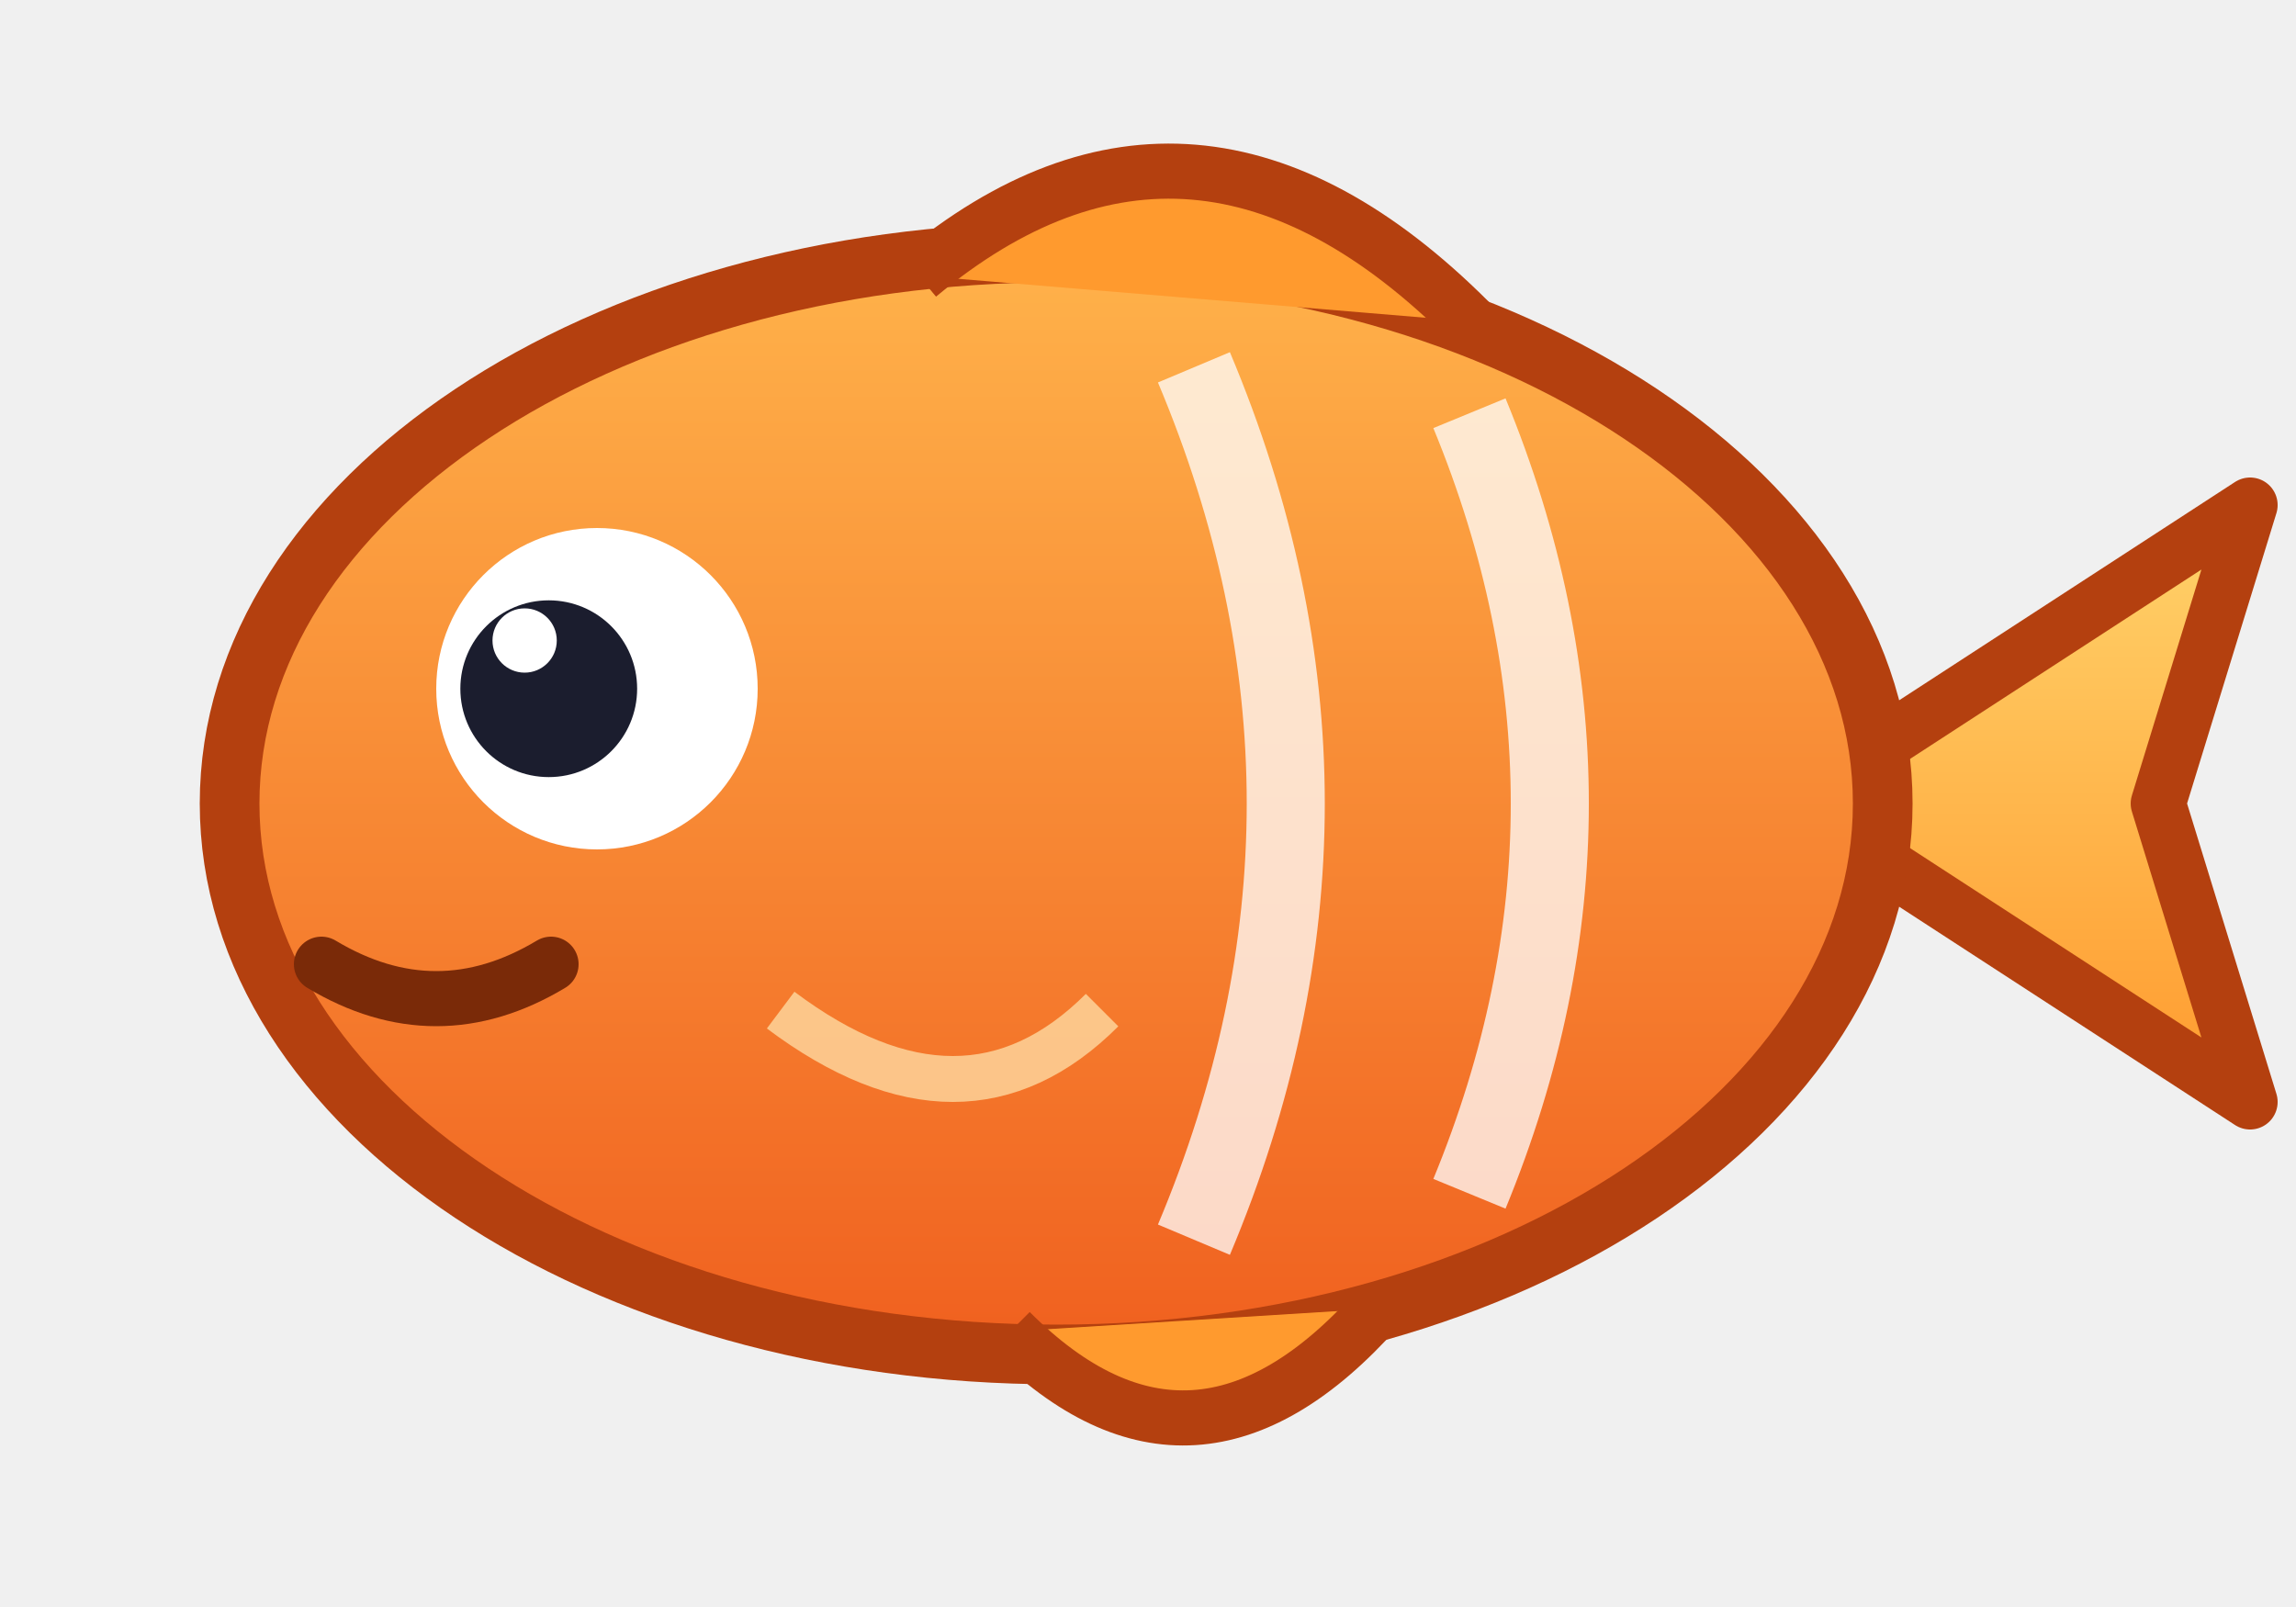
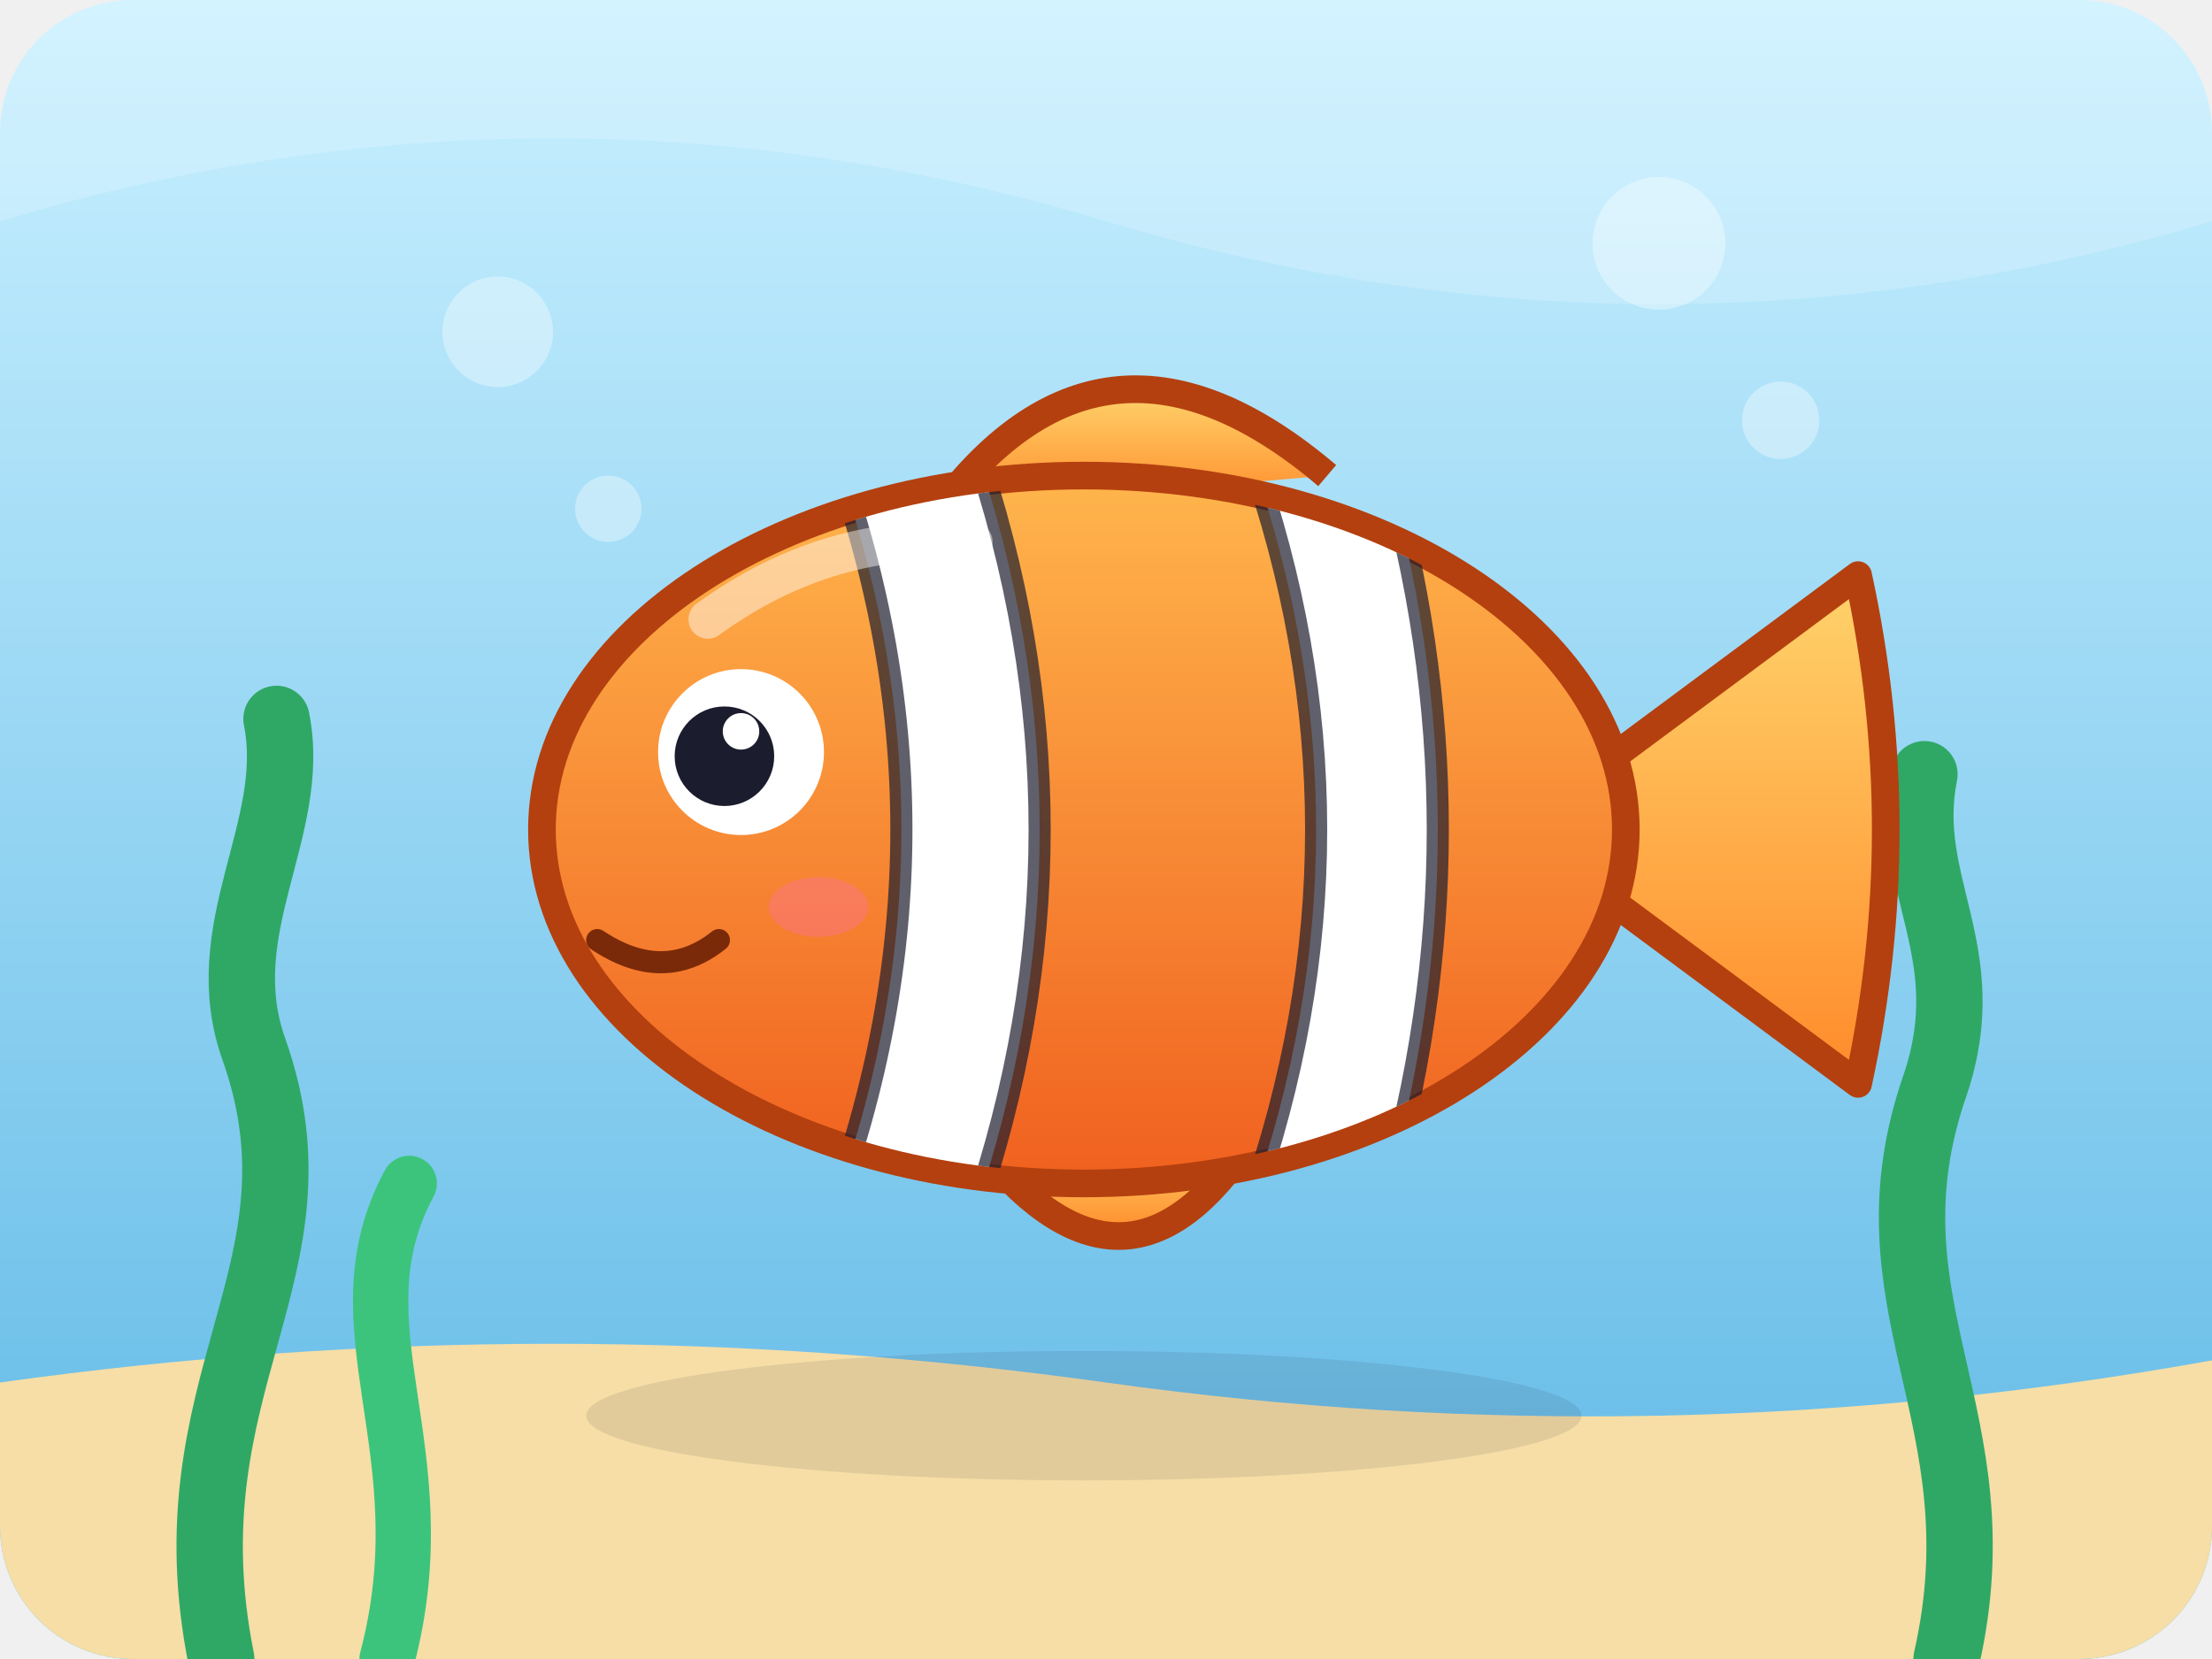
- <svg xmlns="http://www.w3.org/2000/svg" viewBox="0 0 100 70">
+ <svg xmlns="http://www.w3.org/2000/svg" width="400" height="300" viewBox="0 0 400 300">
  <defs>
-     <linearGradient id="sgPx" x1="0" y1="0" x2="0" y2="1">
-       <stop offset="0" stop-color="#FFB24A" />
+     <clipPath id="cc">
+       <rect width="400" height="300" rx="24" />
+     </clipPath>
+     <linearGradient id="bg" x1="0" y1="0" x2="0" y2="1">
+       <stop offset="0" stop-color="#C9F0FF" />
+       <stop offset="1" stop-color="#5EB8E6" />
+     </linearGradient>
+     <linearGradient id="body" x1="0" y1="0" x2="0" y2="1">
+       <stop offset="0" stop-color="#FFB54C" />
      <stop offset="1" stop-color="#F0601F" />
    </linearGradient>
-     <linearGradient id="sgPx2" x1="0" y1="0" x2="0" y2="1">
+     <linearGradient id="fin" x1="0" y1="0" x2="0" y2="1">
      <stop offset="0" stop-color="#FFD36B" />
-       <stop offset="1" stop-color="#FF9A2E" />
+       <stop offset="1" stop-color="#FF8A2A" />
    </linearGradient>
  </defs>
-   <path d="M78 35 L98 22 L94 35 L98 48 Z" fill="url(#sgPx2)" stroke="#B4400F" stroke-width="2.4" stroke-linejoin="round" />
-   <ellipse cx="46" cy="35" rx="36" ry="24" fill="url(#sgPx)" stroke="#B4400F" stroke-width="2.6" />
-   <path d="M40 12 Q52 2 64 14" fill="#FF9A2E" stroke="#B4400F" stroke-width="2.4" />
-   <path d="M44 58 Q52 66 60 57" fill="#FF9A2E" stroke="#B4400F" stroke-width="2.4" />
-   <path d="M52 16 Q60 35 52 54 M64 18 Q71 35 64 52" fill="none" stroke="#fff" stroke-width="3.4" opacity=".75" />
-   <circle cx="26" cy="30" r="7" fill="#fff" />
-   <circle cx="23.9" cy="30" r="3.85" fill="#1B1D2E" />
-   <circle cx="22.85" cy="27.9" r="1.4" fill="#fff" />
-   <path d="M14 42 Q19 45 24 42" fill="none" stroke="#7A2A08" stroke-width="2.4" stroke-linecap="round" />
-   <path d="M34 44 q8 6 14 0" fill="none" stroke="#FFE7B0" stroke-width="2" opacity=".7" />
+   <rect width="400" height="300" rx="24" fill="url(#bg)" />
+   <g clip-path="url(#cc)">
+     <circle cx="90" cy="60" r="10" fill="#fff" opacity=".35" />
+     <circle cx="110" cy="92" r="6" fill="#fff" opacity=".35" />
+     <circle cx="300" cy="44" r="12" fill="#fff" opacity=".35" />
+     <circle cx="322" cy="76" r="7" fill="#fff" opacity=".35" />
+     <path d="M0 250 Q100 236 200 250 T400 246 V300 H0Z" fill="#F6DEA6" />
+     <path d="M40 300 C30 250 60 230 46 190 C38 168 54 150 50 130" stroke="#2FA866" stroke-width="12" fill="none" stroke-linecap="round" />
+     <path d="M70 300 C80 262 60 240 74 214" stroke="#3CC47C" stroke-width="10" fill="none" stroke-linecap="round" />
+     <path d="M352 300 C362 256 336 236 350 196 C358 172 344 160 348 140" stroke="#2FA866" stroke-width="12" fill="none" stroke-linecap="round" />
+     <path d="M0 0 H400 V40 Q300 70 200 40 T0 40Z" fill="#fff" opacity=".18" />
+   </g>
+   <ellipse cx="196" cy="256" rx="90" ry="11.7" fill="#1B1D2E" opacity="0.1" />
+   <path d="M274 150 L336 104 Q346 150 336 196Z" fill="url(#fin)" stroke="#B4400F" stroke-width="5" stroke-linejoin="round" />
+   <path d="M170 92 Q200 52 240 86" fill="url(#fin)" stroke="#B4400F" stroke-width="5" stroke-linejoin="round" />
+   <path d="M178 208 Q204 240 226 206" fill="url(#fin)" stroke="#B4400F" stroke-width="5" stroke-linejoin="round" />
+   <ellipse cx="196" cy="150" rx="98" ry="64" fill="url(#body)" stroke="#B4400F" stroke-width="5" />
+   <clipPath id="fb">
+     <ellipse cx="196" cy="150" rx="96" ry="62" />
+   </clipPath>
+   <g clip-path="url(#fb)">
+     <path d="M150 80 Q176 150 150 220 L176 220 Q200 150 176 80Z M226 82 Q250 150 226 218 L250 218 Q270 150 250 82Z" fill="#fff" />
+     <path d="M150 80 Q176 150 150 220 M176 80 Q200 150 176 220 M226 82 Q250 150 226 218 M250 82 Q270 150 250 218" stroke="#1B1D2E" stroke-width="4" fill="none" opacity=".7" />
+   </g>
+   <path d="M128 112 Q150 96 176 98" stroke="#fff" stroke-width="7" stroke-linecap="round" fill="none" opacity=".45" />
+   <circle cx="134" cy="136" r="15" fill="#fff" />
+   <circle cx="131" cy="136.75" r="9" fill="#1B1D2E" />
+   <circle cx="134" cy="132.25" r="3.3" fill="#fff" />
+   <path d="M108 170 q12 8 22 0" stroke="#7A2A08" stroke-width="4" fill="none" stroke-linecap="round" />
+   <ellipse cx="148" cy="164" rx="9" ry="5.4" fill="#FF6FA8" opacity=".35" />
</svg>
